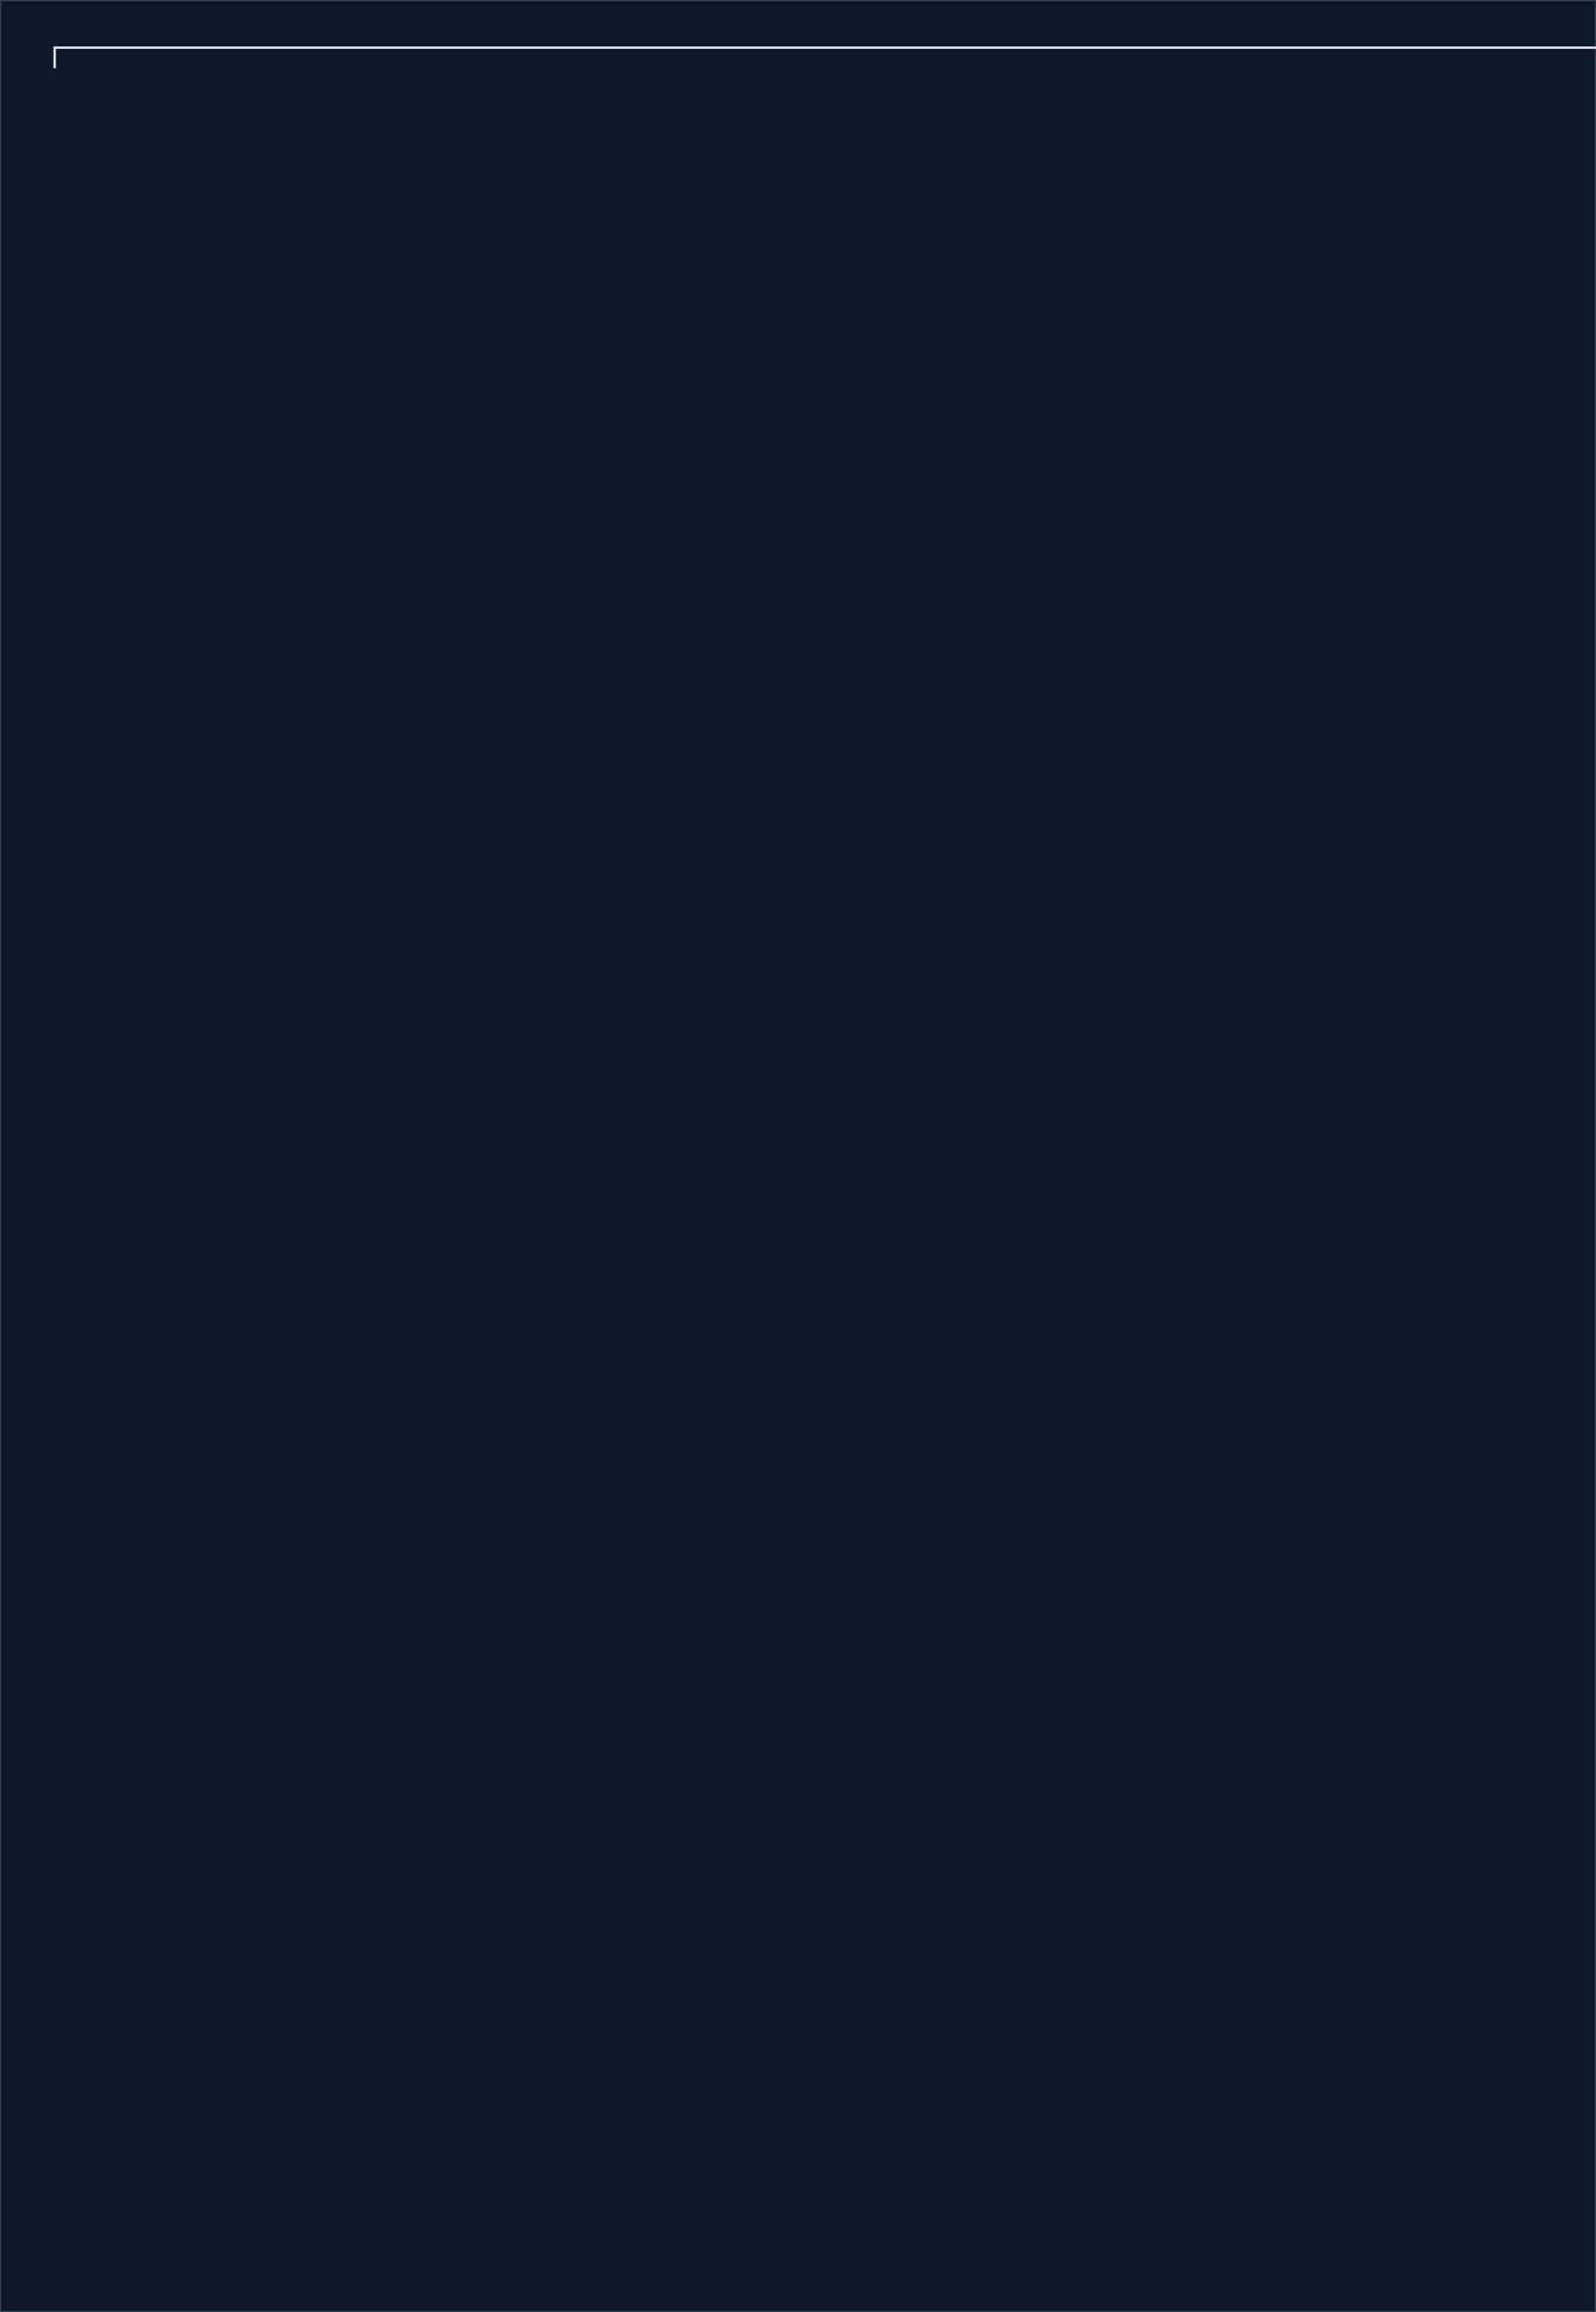
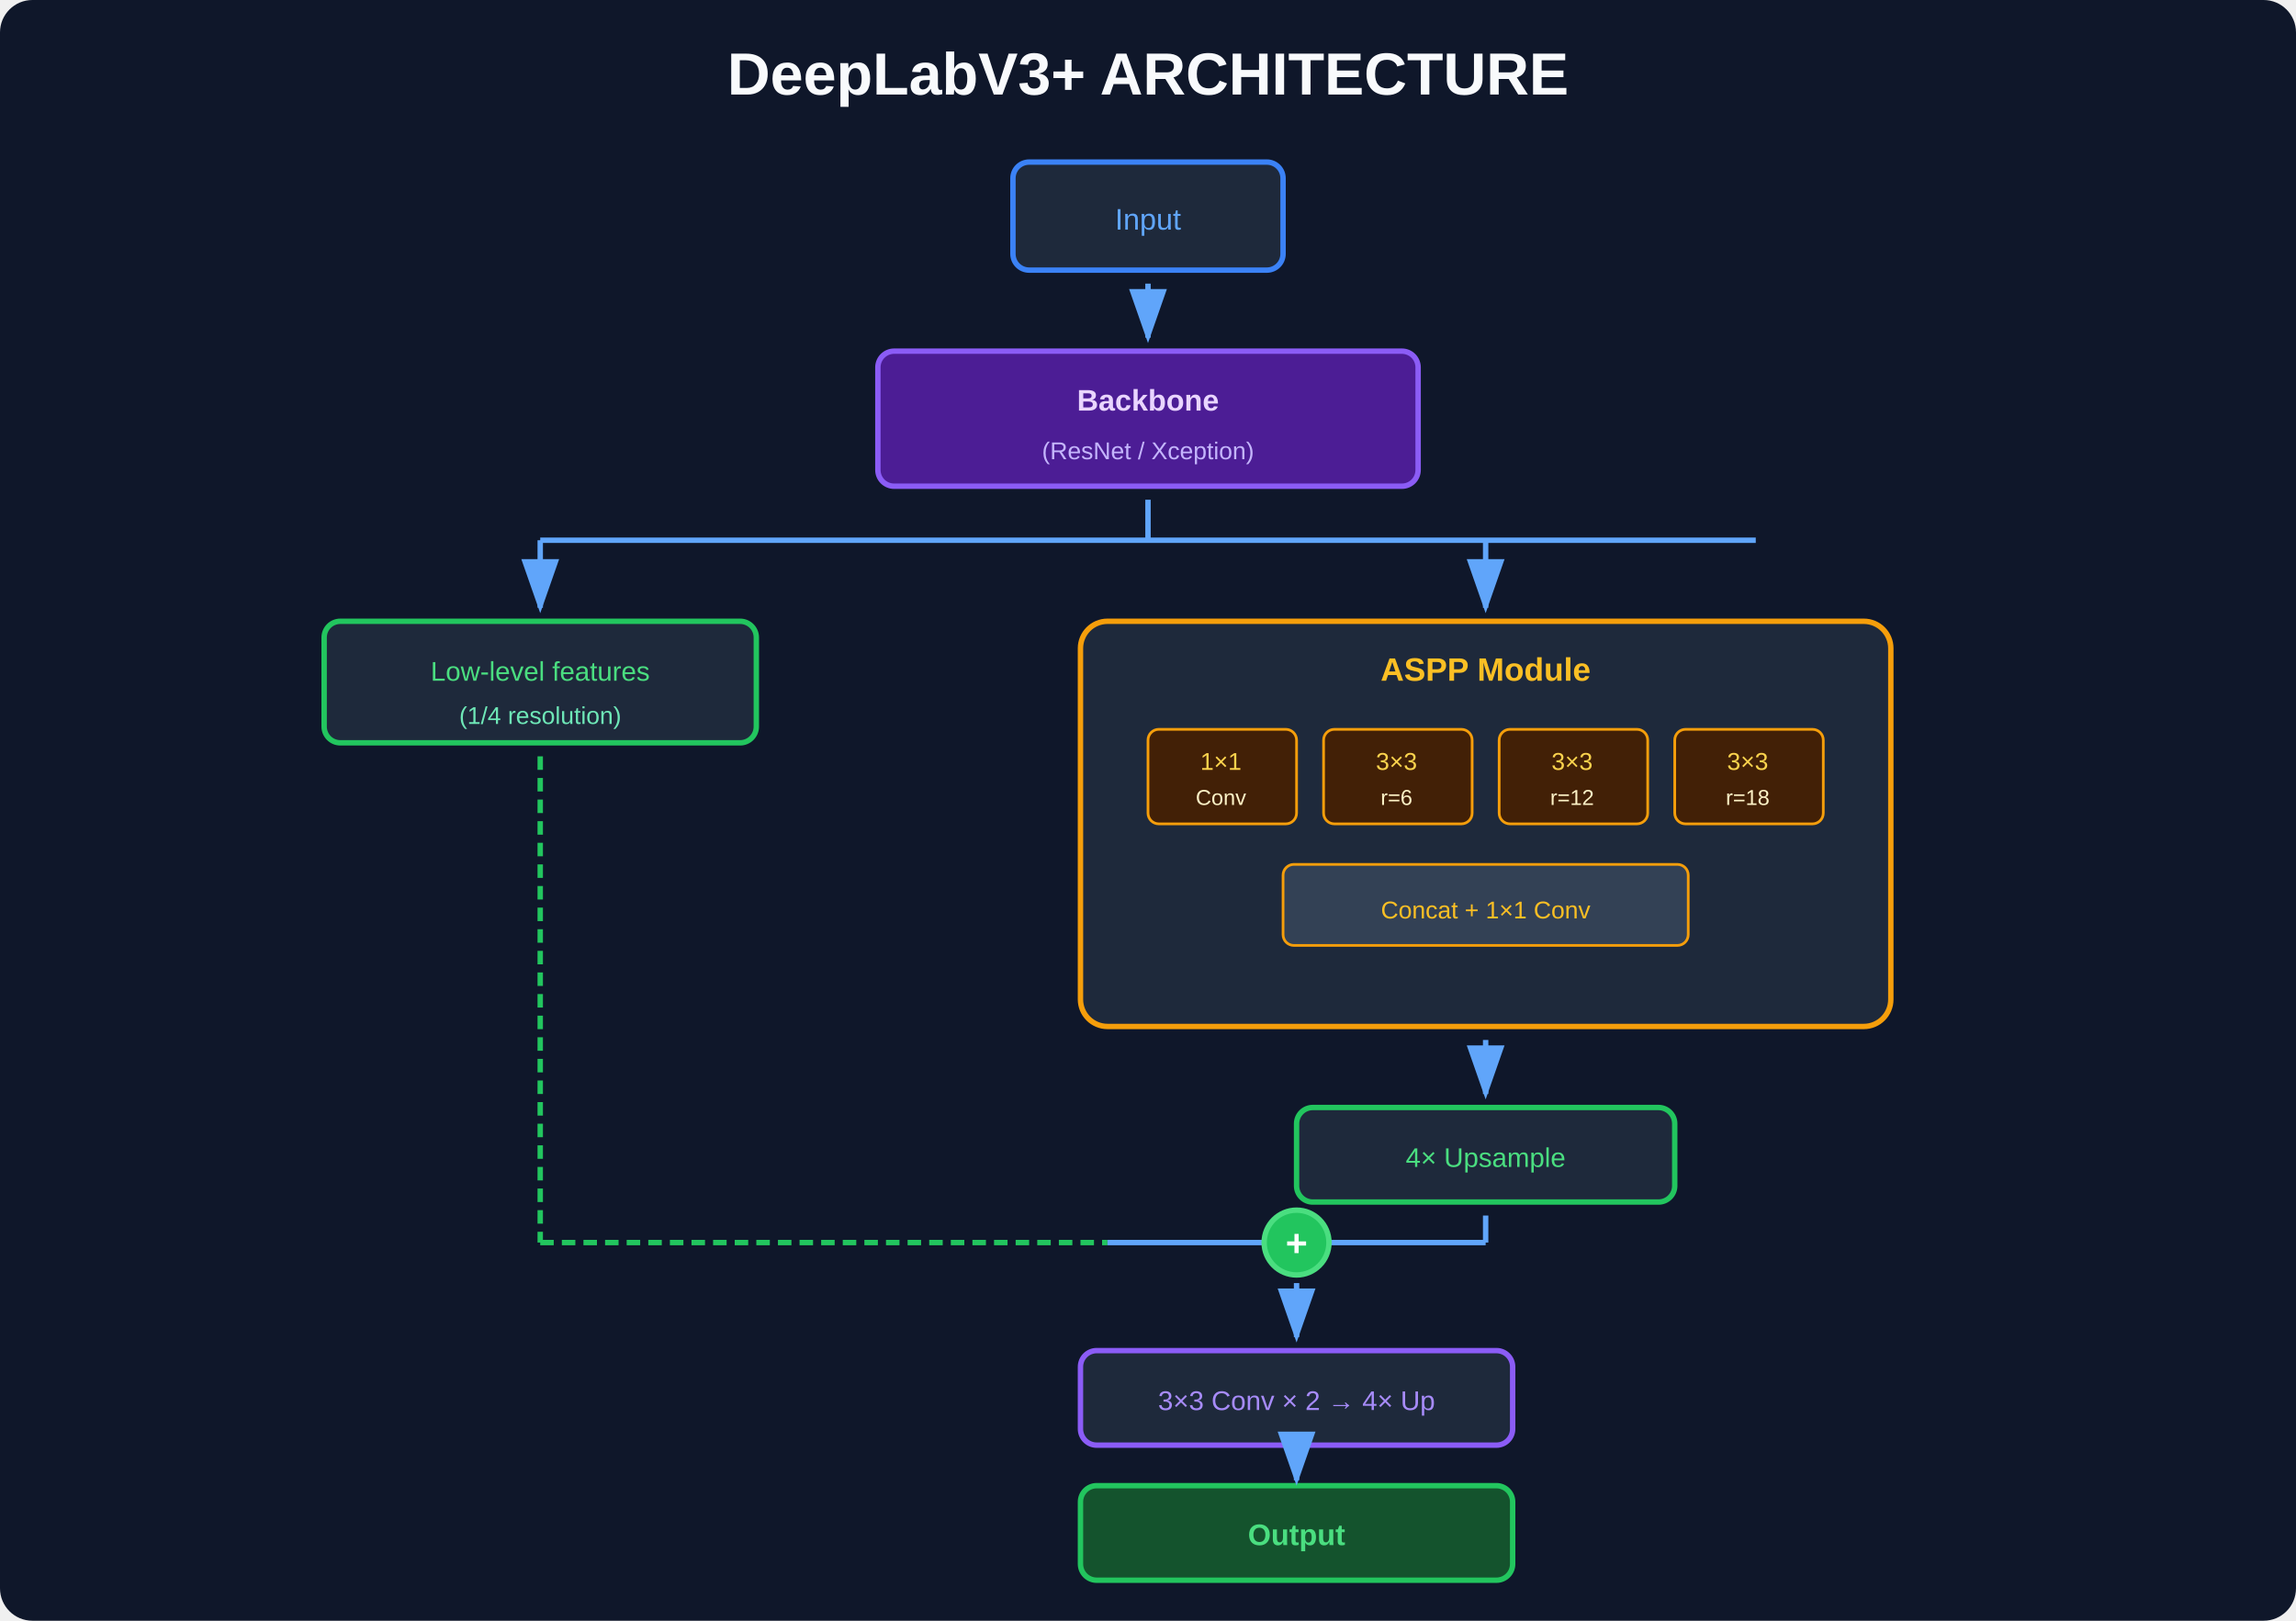
- <svg xmlns="http://www.w3.org/2000/svg" width="660" height="956" viewBox="0 0 660 956">
-   <style>
-     text {
-       font-family: 'Courier New', monospace;
-       font-size: 14px;
-       white-space: pre;
-     }
-   </style>
-   <rect width="100%" height="100%" fill="#0f172a" stroke="#334155" />
-   <text x="10" y="24" fill="#e2e8f0" xml:space="preserve">
- ┌───────────────────────────────────────────────────────────────────────────┐
- │                    DeepLabV3+ ARCHITECTURE                                   │
- └───────────────────────────────────────────────────────────────────────────┘
- 
-                           Input
-                             │
-                             ▼
-                     ┌───────────────┐
-                     │   Backbone    │
-                     │(ResNet/Xception)│
-                     └───────┬───────┘
-                             │
-           ┌─────────────────┼─────────────────┐
-           │                 │                 │
-           ▼                 ▼                 ▼
-     Low-level          Feature Map       ASPP Module
-     features           (1/16 or 1/8)
-     (1/4)                   │
-       │                     │
-       │     ┌───────────────┼───────────────┐
-       │     │               │               │
-       │     ▼               ▼               ▼
-       │  ┌─────┐        ┌─────┐        ┌─────┐
-       │  │1×1  │        │3×3  │        │3×3  │
-       │  │Conv │        │r=6  │        │r=12 │
-       │  └──┬──┘        └──┬──┘        └──┬──┘
-       │     │               │               │
-       │     └───────────────┼───────────────┘
-       │                     │
-       │                     ▼
-       │              Concatenate + 1×1 Conv
-       │                     │
-       │                     ▼
-       │                  4× Upsample
-       │                     │
-       └──────────▶ Concatenate ◀────────────┘
-                             │
-                             ▼
-                       3×3 Conv × 2
-                             │
-                             ▼
-                       4× Upsample
-                             │
-                             ▼
-                         Output
- 
- ASPP captures multi-scale context:
- • 1×1 conv: Point-wise features
- • 3×3 conv rate=6: Local context
- • 3×3 conv rate=12: Medium context
- • 3×3 conv rate=18: Large context
- • Global Average Pooling: Image-level features
-   </text>
+ <svg xmlns="http://www.w3.org/2000/svg" viewBox="0 0 850 600">
+   <defs>
+     <marker id="arrow" markerWidth="10" markerHeight="7" refX="9" refY="3.5" orient="auto">
+       <polygon points="0 0, 10 3.5, 0 7" fill="#60a5fa" />
+     </marker>
+   </defs>
+   <rect width="850" height="600" fill="#0f172a" rx="12" />
+   <text x="425" y="35" text-anchor="middle" font-family="Arial, sans-serif" font-size="22" font-weight="bold" fill="#f8fafc">DeepLabV3+ ARCHITECTURE</text>
+   <g transform="translate(375, 60)">
+     <rect width="100" height="40" rx="6" fill="#1e293b" stroke="#3b82f6" stroke-width="2" />
+     <text x="50" y="25" text-anchor="middle" font-family="Arial, sans-serif" font-size="11" fill="#60a5fa">Input</text>
+   </g>
+   <line x1="425" y1="105" x2="425" y2="125" stroke="#60a5fa" stroke-width="2" marker-end="url(#arrow)" />
+   <g transform="translate(325, 130)">
+     <rect width="200" height="50" rx="6" fill="#4c1d95" stroke="#8b5cf6" stroke-width="2" />
+     <text x="100" y="22" text-anchor="middle" font-family="Arial, sans-serif" font-size="11" font-weight="bold" fill="#e9d5ff">Backbone</text>
+     <text x="100" y="40" text-anchor="middle" font-family="Arial, sans-serif" font-size="9" fill="#c4b5fd">(ResNet / Xception)</text>
+   </g>
+   <line x1="425" y1="185" x2="425" y2="200" stroke="#60a5fa" stroke-width="2" />
+   <line x1="200" y1="200" x2="650" y2="200" stroke="#60a5fa" stroke-width="2" />
+   <line x1="200" y1="200" x2="200" y2="225" stroke="#60a5fa" stroke-width="2" marker-end="url(#arrow)" />
+   <line x1="550" y1="200" x2="550" y2="225" stroke="#60a5fa" stroke-width="2" marker-end="url(#arrow)" />
+   <g transform="translate(120, 230)">
+     <rect width="160" height="45" rx="6" fill="#1e293b" stroke="#22c55e" stroke-width="2" />
+     <text x="80" y="22" text-anchor="middle" font-family="Arial, sans-serif" font-size="10" fill="#4ade80">Low-level features</text>
+     <text x="80" y="38" text-anchor="middle" font-family="Arial, sans-serif" font-size="9" fill="#6ee7b7">(1/4 resolution)</text>
+   </g>
+   <g transform="translate(400, 230)">
+     <rect width="300" height="150" rx="10" fill="#1e293b" stroke="#f59e0b" stroke-width="2" />
+     <text x="150" y="22" text-anchor="middle" font-family="Arial, sans-serif" font-size="12" font-weight="bold" fill="#fbbf24">ASPP Module</text>
+     <g transform="translate(25, 40)">
+       <rect width="55" height="35" rx="4" fill="#422006" stroke="#f59e0b" stroke-width="1" />
+       <text x="27" y="15" text-anchor="middle" font-family="Arial, sans-serif" font-size="9" fill="#fcd34d">1×1</text>
+       <text x="27" y="28" text-anchor="middle" font-family="Arial, sans-serif" font-size="8" fill="#fef3c7">Conv</text>
+     </g>
+     <g transform="translate(90, 40)">
+       <rect width="55" height="35" rx="4" fill="#422006" stroke="#f59e0b" stroke-width="1" />
+       <text x="27" y="15" text-anchor="middle" font-family="Arial, sans-serif" font-size="9" fill="#fcd34d">3×3</text>
+       <text x="27" y="28" text-anchor="middle" font-family="Arial, sans-serif" font-size="8" fill="#fef3c7">r=6</text>
+     </g>
+     <g transform="translate(155, 40)">
+       <rect width="55" height="35" rx="4" fill="#422006" stroke="#f59e0b" stroke-width="1" />
+       <text x="27" y="15" text-anchor="middle" font-family="Arial, sans-serif" font-size="9" fill="#fcd34d">3×3</text>
+       <text x="27" y="28" text-anchor="middle" font-family="Arial, sans-serif" font-size="8" fill="#fef3c7">r=12</text>
+     </g>
+     <g transform="translate(220, 40)">
+       <rect width="55" height="35" rx="4" fill="#422006" stroke="#f59e0b" stroke-width="1" />
+       <text x="27" y="15" text-anchor="middle" font-family="Arial, sans-serif" font-size="9" fill="#fcd34d">3×3</text>
+       <text x="27" y="28" text-anchor="middle" font-family="Arial, sans-serif" font-size="8" fill="#fef3c7">r=18</text>
+     </g>
+     <rect x="75" y="90" width="150" height="30" rx="4" fill="#334155" stroke="#f59e0b" stroke-width="1" />
+     <text x="150" y="110" text-anchor="middle" font-family="Arial, sans-serif" font-size="9" fill="#fbbf24">Concat + 1×1 Conv</text>
+   </g>
+   <line x1="550" y1="385" x2="550" y2="405" stroke="#60a5fa" stroke-width="2" marker-end="url(#arrow)" />
+   <g transform="translate(480, 410)">
+     <rect width="140" height="35" rx="6" fill="#1e293b" stroke="#22c55e" stroke-width="2" />
+     <text x="70" y="22" text-anchor="middle" font-family="Arial, sans-serif" font-size="10" fill="#4ade80">4× Upsample</text>
+   </g>
+   <line x1="200" y1="280" x2="200" y2="460" stroke="#22c55e" stroke-width="2" stroke-dasharray="5,3" />
+   <line x1="200" y1="460" x2="410" y2="460" stroke="#22c55e" stroke-width="2" stroke-dasharray="5,3" />
+   <line x1="550" y1="450" x2="550" y2="460" stroke="#60a5fa" stroke-width="2" />
+   <line x1="410" y1="460" x2="550" y2="460" stroke="#60a5fa" stroke-width="2" />
+   <circle cx="480" cy="460" r="12" fill="#22c55e" stroke="#4ade80" stroke-width="2" />
+   <text x="480" y="465" text-anchor="middle" font-family="Arial, sans-serif" font-size="14" font-weight="bold" fill="#fff">+</text>
+   <line x1="480" y1="475" x2="480" y2="495" stroke="#60a5fa" stroke-width="2" marker-end="url(#arrow)" />
+   <g transform="translate(400, 500)">
+     <rect width="160" height="35" rx="6" fill="#1e293b" stroke="#8b5cf6" stroke-width="2" />
+     <text x="80" y="22" text-anchor="middle" font-family="Arial, sans-serif" font-size="10" fill="#a78bfa">3×3 Conv × 2 → 4× Up</text>
+   </g>
+   <g transform="translate(400, 550)">
+     <rect width="160" height="35" rx="6" fill="#14532d" stroke="#22c55e" stroke-width="2" />
+     <text x="80" y="22" text-anchor="middle" font-family="Arial, sans-serif" font-size="11" font-weight="bold" fill="#4ade80">Output</text>
+   </g>
+   <line x1="480" y1="540" x2="480" y2="548" stroke="#60a5fa" stroke-width="2" marker-end="url(#arrow)" />
</svg>
